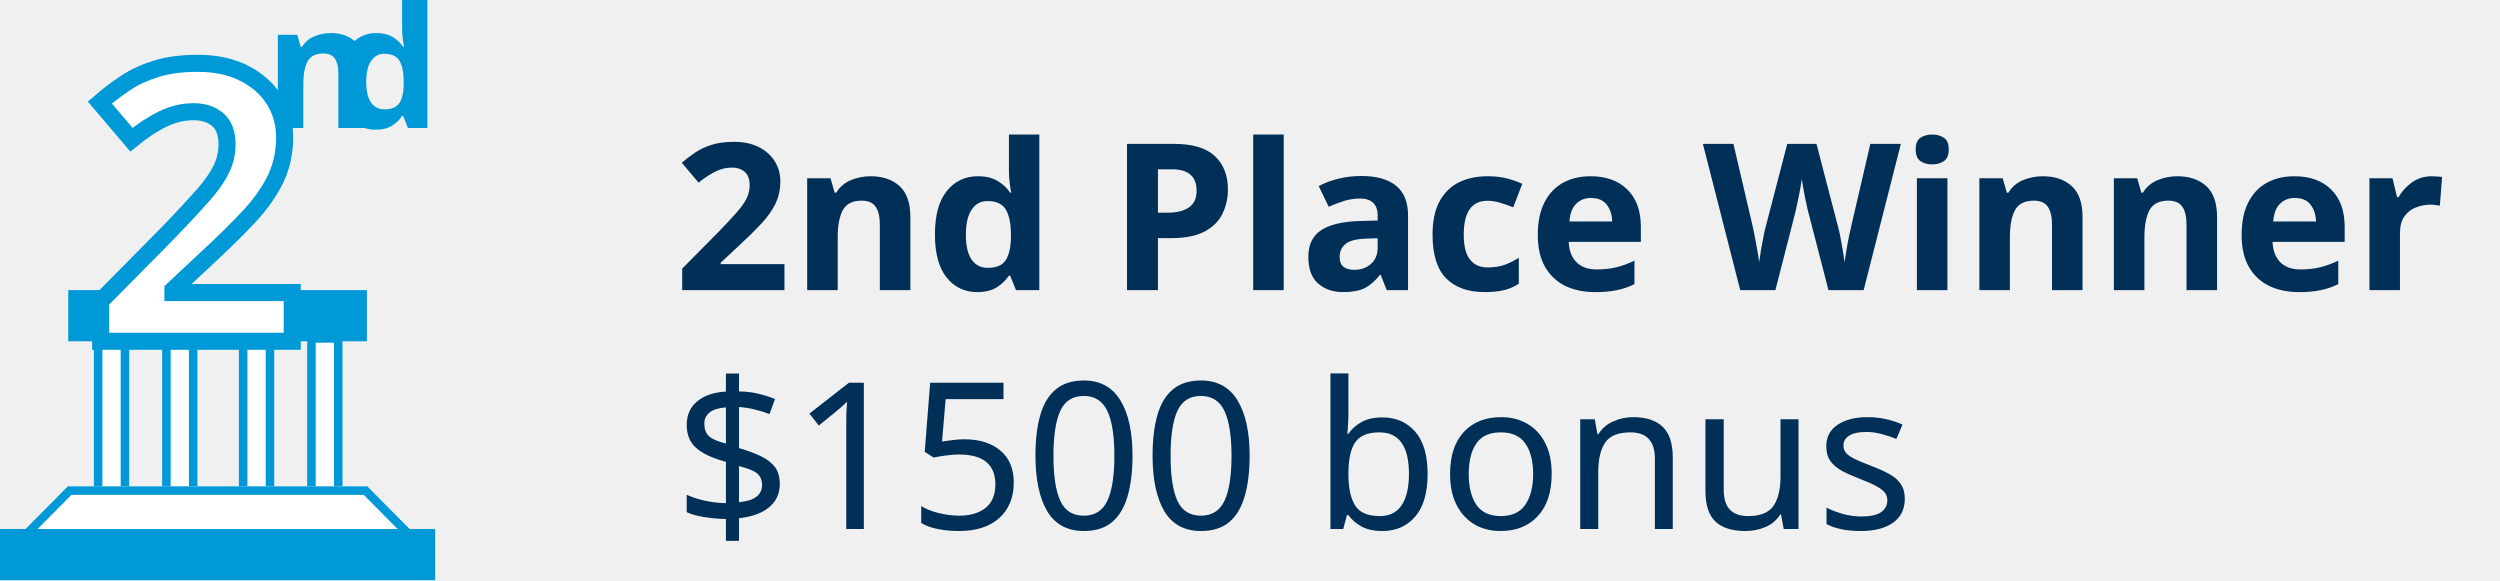
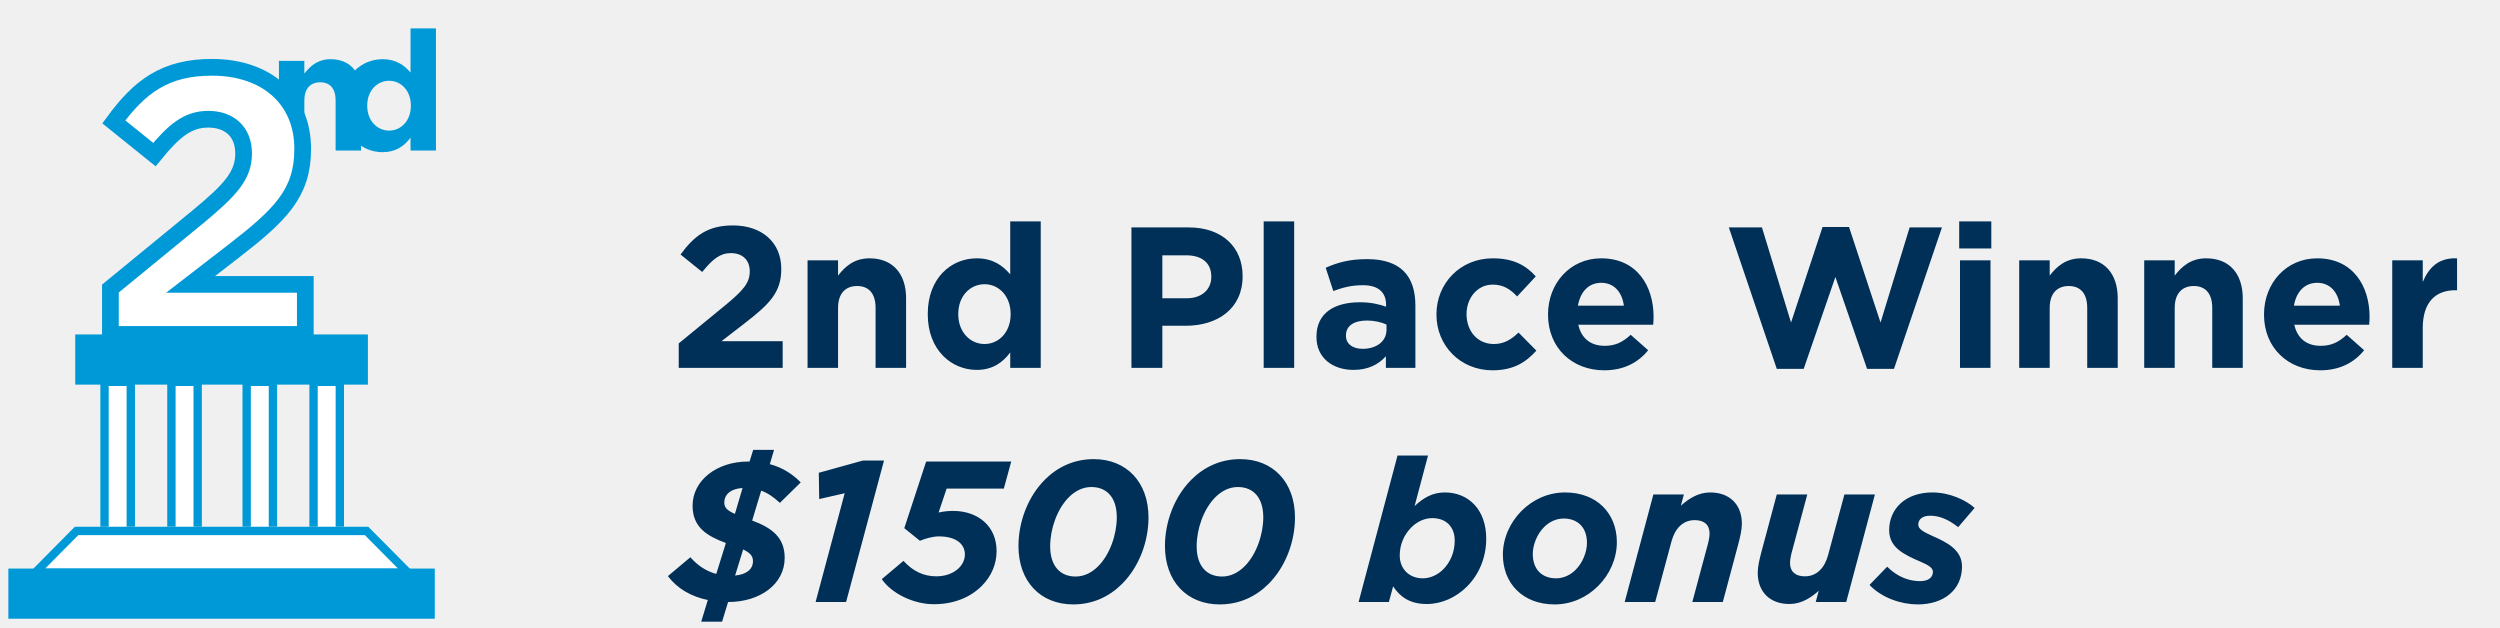
- <svg xmlns="http://www.w3.org/2000/svg" xmlns:xlink="http://www.w3.org/1999/xlink" width="293px" height="68px" viewBox="0 0 293 68" version="1.1">
+ <svg xmlns="http://www.w3.org/2000/svg" xmlns:xlink="http://www.w3.org/1999/xlink" width="299px" height="75px" viewBox="0 0 299 75" version="1.1">
  <defs>
-     <rect id="path-1" x="11" y="43.164" width="4.143" height="21.836" />
-     <rect id="path-2" x="19" y="43.164" width="4.143" height="21.836" />
-     <rect id="path-3" x="28" y="43.164" width="4.143" height="21.836" />
-     <rect id="path-4" x="36" y="43.164" width="4.143" height="21.836" />
-     <polygon id="path-5" points="7.949 61 43.051 61 49 67 2 67" />
+     <rect id="path-1" x="11" y="42.164" width="4.143" height="21.836" />
+     <rect id="path-2" x="19" y="42.164" width="4.143" height="21.836" />
+     <rect id="path-3" x="28" y="42.164" width="4.143" height="21.836" />
+     <rect id="path-4" x="36" y="42.164" width="4.143" height="21.836" />
+     <polygon id="path-5" points="7.949 60 43.051 60 49 66 2 66" />
  </defs>
-   <g id="MockUp" stroke="none" stroke-width="1" fill="none" fill-rule="evenodd">
-     <g id="Desktop-HD-Revised1116" transform="translate(-353, -4000)">
-       <g id="2nd" transform="translate(352, 3994)">
-         <g id="Group" stroke-width="1" fill-rule="evenodd" transform="translate(1, 2)">
-           <g id="Rectangle-17-Copy-4">
-             <use fill="#FFFFFF" fill-rule="evenodd" xlink:href="#path-1" />
-             <rect stroke="#0099D8" stroke-width="1" x="11.5" y="43.664" width="3.143" height="20.836" />
-           </g>
-           <g id="Rectangle-17-Copy-5">
-             <use fill="#FFFFFF" fill-rule="evenodd" xlink:href="#path-2" />
-             <rect stroke="#0099D8" stroke-width="1" x="19.5" y="43.664" width="3.143" height="20.836" />
-           </g>
-           <g id="Rectangle-17-Copy-6">
-             <use fill="#FFFFFF" fill-rule="evenodd" xlink:href="#path-3" />
-             <rect stroke="#0099D8" stroke-width="1" x="28.5" y="43.664" width="3.143" height="20.836" />
-           </g>
-           <g id="Rectangle-17-Copy-7">
-             <use fill="#FFFFFF" fill-rule="evenodd" xlink:href="#path-4" />
-             <rect stroke="#0099D8" stroke-width="1" x="36.5" y="43.664" width="3.143" height="20.836" />
-           </g>
-           <g id="Rectangle-16-Copy-3">
-             <use fill="#FFFFFF" fill-rule="evenodd" xlink:href="#path-5" />
-             <path stroke="#0099D8" stroke-width="1" d="M8.158,61.5 L3.2,66.5 L47.8,66.5 L42.842,61.5 L8.158,61.5 Z" />
-           </g>
-           <rect id="Rectangle-16-Copy-4" fill="#0099D8" x="8" y="38" width="35" height="6" />
-           <text id="n" font-family="Gotham-Bold, Gotham" font-size="20" font-weight="bold" fill="#0099D8">
-             <tspan x="31" y="19">n</tspan>
-           </text>
-           <text id="d" font-family="Gotham-Bold, Gotham" font-size="20" font-weight="bold" fill="#0099D8">
-             <tspan x="39" y="19">d</tspan>
-           </text>
-           <text id="2" stroke="#0099D8" stroke-width="2" font-family="Gotham-Bold, Gotham" font-size="45" font-weight="bold" fill="#FFFFFF">
-             <tspan x="10" y="44">2</tspan>
-           </text>
-           <rect id="Rectangle-16-Copy-5" fill="#0099D8" x="0" y="66" width="51" height="6" />
+   <g id="Symbols" stroke="none" stroke-width="1" fill="none" fill-rule="evenodd">
+     <g id="2nd">
+       <g id="Group" transform="translate(1, 3)">
+         <g id="Rectangle-17-Copy-4">
+           <use fill="#FFFFFF" fill-rule="evenodd" xlink:href="#path-1" />
+           <rect stroke="#0099D8" stroke-width="1" x="11.5" y="42.664" width="3.143" height="20.836" />
        </g>
-         <text id="2nd-Place-Winner-$15" font-family="Gotham-Bold, Gotham" font-size="24" font-weight="bold" line-spacing="28" fill="#003057">
-           <tspan x="80" y="40">2nd Place Winner</tspan>
-           <tspan x="80" y="68" font-family="Gotham-Book, Gotham" font-weight="300">$1500 bonus</tspan>
-         </text>
+         <g id="Rectangle-17-Copy-5">
+           <use fill="#FFFFFF" fill-rule="evenodd" xlink:href="#path-2" />
+           <rect stroke="#0099D8" stroke-width="1" x="19.5" y="42.664" width="3.143" height="20.836" />
+         </g>
+         <g id="Rectangle-17-Copy-6">
+           <use fill="#FFFFFF" fill-rule="evenodd" xlink:href="#path-3" />
+           <rect stroke="#0099D8" stroke-width="1" x="28.5" y="42.664" width="3.143" height="20.836" />
+         </g>
+         <g id="Rectangle-17-Copy-7">
+           <use fill="#FFFFFF" fill-rule="evenodd" xlink:href="#path-4" />
+           <rect stroke="#0099D8" stroke-width="1" x="36.5" y="42.664" width="3.143" height="20.836" />
+         </g>
+         <g id="Rectangle-16-Copy-3">
+           <use fill="#FFFFFF" fill-rule="evenodd" xlink:href="#path-5" />
+           <path stroke="#0099D8" stroke-width="1" d="M8.158,60.5 L3.2,65.5 L47.8,65.5 L42.842,60.5 L8.158,60.5 Z" />
+         </g>
+         <rect id="Rectangle-16-Copy-4" fill="#0099D8" x="8" y="37" width="35" height="6" />
+         <path d="M32.36,15 L35.4,15 L35.4,9.02 C35.4,7.58 36.14,6.84 37.3,6.84 C38.46,6.84 39.14,7.58 39.14,9.02 L39.14,15 L42.18,15 L42.18,8.06 C42.18,5.6 40.84,4.08 38.54,4.08 C37,4.08 36.1,4.9 35.4,5.8 L35.4,4.28 L32.36,4.28 L32.36,15 Z" id="n" fill="#0099D8" />
+         <path d="M44.76,15.2 C42.26,15.2 39.88,13.24 39.88,9.66 L39.88,9.62 C39.88,6.04 42.22,4.08 44.76,4.08 C46.38,4.08 47.38,4.82 48.1,5.68 L48.1,0.4 L51.14,0.4 L51.14,15 L48.1,15 L48.1,13.46 C47.36,14.46 46.34,15.2 44.76,15.2 Z M45.54,12.62 C46.96,12.62 48.14,11.44 48.14,9.66 L48.14,9.62 C48.14,7.84 46.96,6.66 45.54,6.66 C44.12,6.66 42.92,7.82 42.92,9.62 L42.92,9.66 C42.92,11.44 44.12,12.62 45.54,12.62 Z" id="d" fill="#0099D8" />
+         <path d="M12.205,37 L35.515,37 L35.515,31.015 L21.79,31.015 L26.92,27.055 C32.5,22.735 35.2,20.125 35.2,14.86 L35.2,14.77 C35.2,8.875 30.88,5.05 24.355,5.05 C18.73,5.05 15.715,7.345 12.61,11.575 L17.47,15.49 C19.81,12.61 21.475,11.26 23.905,11.26 C26.38,11.26 28.135,12.7 28.135,15.355 C28.135,17.965 26.605,19.675 22.69,22.915 L12.205,31.51 L12.205,37 Z" id="2" stroke="#0099D8" stroke-width="2" fill="#FFFFFF" />
+         <rect id="Rectangle-16-Copy-5" fill="#0099D8" x="0" y="65" width="51" height="6" />
      </g>
+       <path d="M81.176,44 L93.608,44 L93.608,40.808 L86.288,40.808 L89.024,38.696 C92,36.392 93.44,35 93.44,32.192 L93.44,32.144 C93.44,29 91.136,26.96 87.656,26.96 C84.656,26.96 83.048,28.184 81.392,30.44 L83.984,32.528 C85.232,30.992 86.12,30.272 87.416,30.272 C88.736,30.272 89.672,31.04 89.672,32.456 C89.672,33.848 88.856,34.76 86.768,36.488 L81.176,41.072 L81.176,44 Z M96.584,44 L100.232,44 L100.232,36.824 C100.232,35.096 101.12,34.208 102.512,34.208 C103.904,34.208 104.72,35.096 104.72,36.824 L104.72,44 L108.368,44 L108.368,35.672 C108.368,32.72 106.76,30.896 104,30.896 C102.152,30.896 101.072,31.88 100.232,32.96 L100.232,31.136 L96.584,31.136 L96.584,44 Z M116.816,44.24 C113.816,44.24 110.96,41.888 110.96,37.592 L110.96,37.544 C110.96,33.248 113.768,30.896 116.816,30.896 C118.76,30.896 119.96,31.784 120.824,32.816 L120.824,26.48 L124.472,26.48 L124.472,44 L120.824,44 L120.824,42.152 C119.936,43.352 118.712,44.24 116.816,44.24 Z M117.752,41.144 C119.456,41.144 120.872,39.728 120.872,37.592 L120.872,37.544 C120.872,35.408 119.456,33.992 117.752,33.992 C116.048,33.992 114.608,35.384 114.608,37.544 L114.608,37.592 C114.608,39.728 116.048,41.144 117.752,41.144 Z M135.32,44 L135.32,27.2 L142.184,27.2 C146.192,27.2 148.616,29.576 148.616,33.008 L148.616,33.056 C148.616,36.944 145.592,38.96 141.824,38.96 L139.016,38.96 L139.016,44 L135.32,44 Z M139.016,35.672 L141.944,35.672 C143.792,35.672 144.872,34.568 144.872,33.128 L144.872,33.08 C144.872,31.424 143.72,30.536 141.872,30.536 L139.016,30.536 L139.016,35.672 Z M151.136,44 L154.784,44 L154.784,26.48 L151.136,26.48 L151.136,44 Z M161.864,44.24 C159.44,44.24 157.448,42.848 157.448,40.304 L157.448,40.256 C157.448,37.448 159.584,36.152 162.632,36.152 C163.928,36.152 164.864,36.368 165.776,36.68 L165.776,36.464 C165.776,34.952 164.84,34.112 163.016,34.112 C161.624,34.112 160.64,34.376 159.464,34.808 L158.552,32.024 C159.968,31.4 161.36,30.992 163.544,30.992 C165.536,30.992 166.976,31.52 167.888,32.432 C168.848,33.392 169.28,34.808 169.28,36.536 L169.28,44 L165.752,44 L165.752,42.608 C164.864,43.592 163.64,44.24 161.864,44.24 Z M162.968,41.72 C164.672,41.72 165.824,40.784 165.824,39.464 L165.824,38.816 C165.2,38.528 164.384,38.336 163.496,38.336 C161.936,38.336 160.976,38.96 160.976,40.112 L160.976,40.16 C160.976,41.144 161.792,41.72 162.968,41.72 Z M178.496,44.288 C181.064,44.288 182.504,43.304 183.752,41.936 L181.616,39.776 C180.728,40.616 179.888,41.144 178.664,41.144 C176.672,41.144 175.4,39.56 175.4,37.592 L175.4,37.544 C175.4,35.648 176.696,34.04 178.52,34.04 C179.816,34.04 180.632,34.592 181.448,35.456 L183.68,33.056 C182.48,31.712 180.968,30.896 178.544,30.896 C174.608,30.896 171.8,33.92 171.8,37.592 L171.8,37.64 C171.8,41.312 174.632,44.288 178.496,44.288 Z M191.864,44.288 C188,44.288 185.144,41.576 185.144,37.64 L185.144,37.592 C185.144,33.92 187.76,30.896 191.504,30.896 C195.8,30.896 197.768,34.232 197.768,37.88 C197.768,38.168 197.744,38.504 197.72,38.84 L188.768,38.84 C189.128,40.496 190.28,41.36 191.912,41.36 C193.136,41.36 194.024,40.976 195.032,40.04 L197.12,41.888 C195.92,43.376 194.192,44.288 191.864,44.288 Z M188.72,36.56 L194.216,36.56 C194,34.928 193.04,33.824 191.504,33.824 C189.992,33.824 189.008,34.904 188.72,36.56 Z M212.504,44.12 L215.72,44.12 L219.512,33.128 L223.304,44.12 L226.52,44.12 L232.256,27.2 L228.392,27.2 L224.912,38.576 L221.144,27.152 L217.976,27.152 L214.208,38.576 L210.728,27.2 L206.768,27.2 L212.504,44.12 Z M234.32,29.72 L238.16,29.72 L238.16,26.48 L234.32,26.48 L234.32,29.72 Z M234.416,44 L238.064,44 L238.064,31.136 L234.416,31.136 L234.416,44 Z M241.496,44 L245.144,44 L245.144,36.824 C245.144,35.096 246.032,34.208 247.424,34.208 C248.816,34.208 249.632,35.096 249.632,36.824 L249.632,44 L253.28,44 L253.28,35.672 C253.28,32.72 251.672,30.896 248.912,30.896 C247.064,30.896 245.984,31.88 245.144,32.96 L245.144,31.136 L241.496,31.136 L241.496,44 Z M256.448,44 L260.096,44 L260.096,36.824 C260.096,35.096 260.984,34.208 262.376,34.208 C263.768,34.208 264.584,35.096 264.584,36.824 L264.584,44 L268.232,44 L268.232,35.672 C268.232,32.72 266.624,30.896 263.864,30.896 C262.016,30.896 260.936,31.88 260.096,32.96 L260.096,31.136 L256.448,31.136 L256.448,44 Z M277.496,44.288 C273.632,44.288 270.776,41.576 270.776,37.64 L270.776,37.592 C270.776,33.92 273.392,30.896 277.136,30.896 C281.432,30.896 283.4,34.232 283.4,37.88 C283.4,38.168 283.376,38.504 283.352,38.84 L274.4,38.84 C274.76,40.496 275.912,41.36 277.544,41.36 C278.768,41.36 279.656,40.976 280.664,40.04 L282.752,41.888 C281.552,43.376 279.824,44.288 277.496,44.288 Z M274.352,36.56 L279.848,36.56 C279.632,34.928 278.672,33.824 277.136,33.824 C275.624,33.824 274.64,34.904 274.352,36.56 Z M286.112,44 L289.76,44 L289.76,39.248 C289.76,36.176 291.248,34.712 293.672,34.712 L293.864,34.712 L293.864,30.896 C291.704,30.8 290.504,31.952 289.76,33.728 L289.76,31.136 L286.112,31.136 L286.112,44 Z M90.08,53.808 L92.576,53.808 L92.072,55.512 C93.584,55.92 94.784,56.688 95.768,57.696 L93.272,60.144 C92.552,59.472 91.832,58.968 91.04,58.68 L89.96,62.256 C92.288,63.12 93.848,64.248 93.848,66.72 C93.848,69.888 90.872,72 87.104,72 L87.08,72 L86.36,74.352 L83.864,74.352 L84.656,71.76 C82.664,71.352 81.032,70.416 79.88,68.904 L82.568,66.648 C83.456,67.656 84.488,68.328 85.664,68.64 L86.816,64.944 C84.56,64.104 82.832,63.072 82.832,60.48 C82.832,57.456 85.736,55.2 89.456,55.2 L89.648,55.2 L90.08,53.808 Z M86.624,60.096 C86.624,60.672 86.912,61.032 87.896,61.464 L88.808,58.368 C87.248,58.464 86.624,59.256 86.624,60.096 Z M90.056,67.104 C90.056,66.504 89.72,66.12 88.88,65.712 L87.92,68.832 C89.24,68.712 90.056,68.112 90.056,67.104 Z M97.544,72 L101.024,58.992 L97.976,59.688 L97.928,56.544 L103.208,55.08 L105.728,55.08 L101.192,72 L97.544,72 Z M111.68,72.264 C109.256,72.264 106.616,70.968 105.464,69.264 L108.056,67.08 C109.184,68.304 110.432,68.928 111.992,68.928 C113.984,68.928 115.4,67.728 115.4,66.312 C115.4,65.112 114.416,64.152 112.28,64.152 C111.56,64.152 110.648,64.416 110.024,64.68 L108.152,63.168 L110.768,55.2 L120.944,55.2 L120.056,58.44 L113.216,58.44 L112.256,61.296 C112.808,61.176 113.384,61.104 113.96,61.104 C117.032,61.104 119.192,62.976 119.192,65.904 C119.192,67.44 118.592,68.904 117.416,70.08 C116.096,71.4 114.152,72.264 111.68,72.264 Z M130.808,54.912 C134.744,54.912 137.36,57.672 137.36,61.896 C137.36,64.752 136.256,67.776 134.192,69.84 C132.704,71.328 130.736,72.288 128.36,72.288 C124.424,72.288 121.808,69.528 121.808,65.304 C121.808,62.448 122.912,59.424 124.976,57.36 C126.464,55.872 128.432,54.912 130.808,54.912 Z M128.648,68.952 C129.68,68.952 130.592,68.472 131.336,67.728 C132.752,66.312 133.568,63.912 133.568,61.872 C133.568,59.496 132.368,58.248 130.52,58.248 C129.488,58.248 128.576,58.728 127.832,59.472 C126.416,60.888 125.6,63.288 125.6,65.328 C125.6,67.704 126.8,68.952 128.648,68.952 Z M148.328,54.912 C152.264,54.912 154.88,57.672 154.88,61.896 C154.88,64.752 153.776,67.776 151.712,69.84 C150.224,71.328 148.256,72.288 145.88,72.288 C141.944,72.288 139.328,69.528 139.328,65.304 C139.328,62.448 140.432,59.424 142.496,57.36 C143.984,55.872 145.952,54.912 148.328,54.912 Z M146.168,68.952 C147.2,68.952 148.112,68.472 148.856,67.728 C150.272,66.312 151.088,63.912 151.088,61.872 C151.088,59.496 149.888,58.248 148.04,58.248 C147.008,58.248 146.096,58.728 145.352,59.472 C143.936,60.888 143.12,63.288 143.12,65.328 C143.12,67.704 144.32,68.952 146.168,68.952 Z M170.648,72.24 C168.632,72.24 167.456,71.4 166.616,70.128 L166.112,72 L162.488,72 L167.144,54.48 L170.792,54.48 L169.184,60.528 C170.288,59.496 171.368,58.896 172.808,58.896 C175.616,58.896 177.752,60.936 177.752,64.416 C177.752,66.768 176.84,68.76 175.448,70.152 C174.128,71.472 172.4,72.24 170.648,72.24 Z M170.168,69.168 C171.056,69.168 171.944,68.76 172.616,68.088 C173.432,67.272 173.984,66.072 173.984,64.656 C173.984,62.976 172.928,61.968 171.296,61.968 C170.384,61.968 169.496,62.376 168.8,63.072 C167.936,63.936 167.408,65.112 167.408,66.432 C167.408,68.064 168.56,69.168 170.168,69.168 Z M187.184,58.896 C191,58.896 193.376,61.416 193.376,64.848 C193.376,66.792 192.536,68.688 191.144,70.08 C189.8,71.424 187.976,72.288 185.936,72.288 C182.12,72.288 179.744,69.768 179.744,66.336 C179.744,64.392 180.584,62.496 181.976,61.104 C183.32,59.76 185.144,58.896 187.184,58.896 Z M186.104,69.168 C187.016,69.168 187.832,68.76 188.432,68.16 C189.32,67.296 189.8,65.952 189.8,64.944 C189.8,63.048 188.672,62.016 187.016,62.016 C186.104,62.016 185.288,62.424 184.688,63.024 C183.8,63.888 183.32,65.232 183.32,66.24 C183.32,68.136 184.448,69.168 186.104,69.168 Z M194.312,72 L197.96,72 L199.904,64.776 C200.312,63.24 201.248,62.208 202.688,62.208 C203.816,62.208 204.464,62.76 204.464,63.792 C204.464,64.104 204.392,64.584 204.296,64.944 L202.4,72 L206.048,72 L207.896,65.088 C208.112,64.272 208.328,63.36 208.328,62.64 C208.328,60.312 206.84,58.896 204.536,58.896 C203.096,58.896 201.944,59.664 201.032,60.48 L201.392,59.136 L197.744,59.136 L194.312,72 Z M214.016,72.24 C211.712,72.24 210.224,70.824 210.224,68.496 C210.224,67.776 210.44,66.864 210.656,66.048 L212.504,59.136 L216.152,59.136 L214.256,66.192 C214.16,66.552 214.088,67.032 214.088,67.344 C214.088,68.376 214.736,68.928 215.864,68.928 C217.304,68.928 218.24,67.896 218.648,66.36 L220.592,59.136 L224.24,59.136 L220.808,72 L217.16,72 L217.52,70.656 C216.608,71.472 215.456,72.24 214.016,72.24 Z M229.376,72.288 C227.432,72.288 225.104,71.544 223.592,69.96 L225.704,67.776 C227.048,69.12 228.488,69.504 229.64,69.504 C230.6,69.504 231.176,69.096 231.176,68.376 C231.176,67.896 230.576,67.56 229.688,67.176 C227.672,66.312 225.944,65.472 225.944,63.408 C225.944,60.84 227.912,58.896 231.104,58.896 C233.192,58.896 235.112,59.808 236.168,60.744 L234.2,63.048 C232.952,62.064 231.896,61.68 230.84,61.68 C229.952,61.68 229.424,62.088 229.424,62.76 C229.424,63.264 230.048,63.624 231.128,64.104 C232.808,64.848 234.656,65.736 234.656,67.752 C234.656,70.56 232.448,72.288 229.376,72.288 Z" id="2nd-Place-Winner-$15" fill="#003057" />
    </g>
  </g>
</svg>
